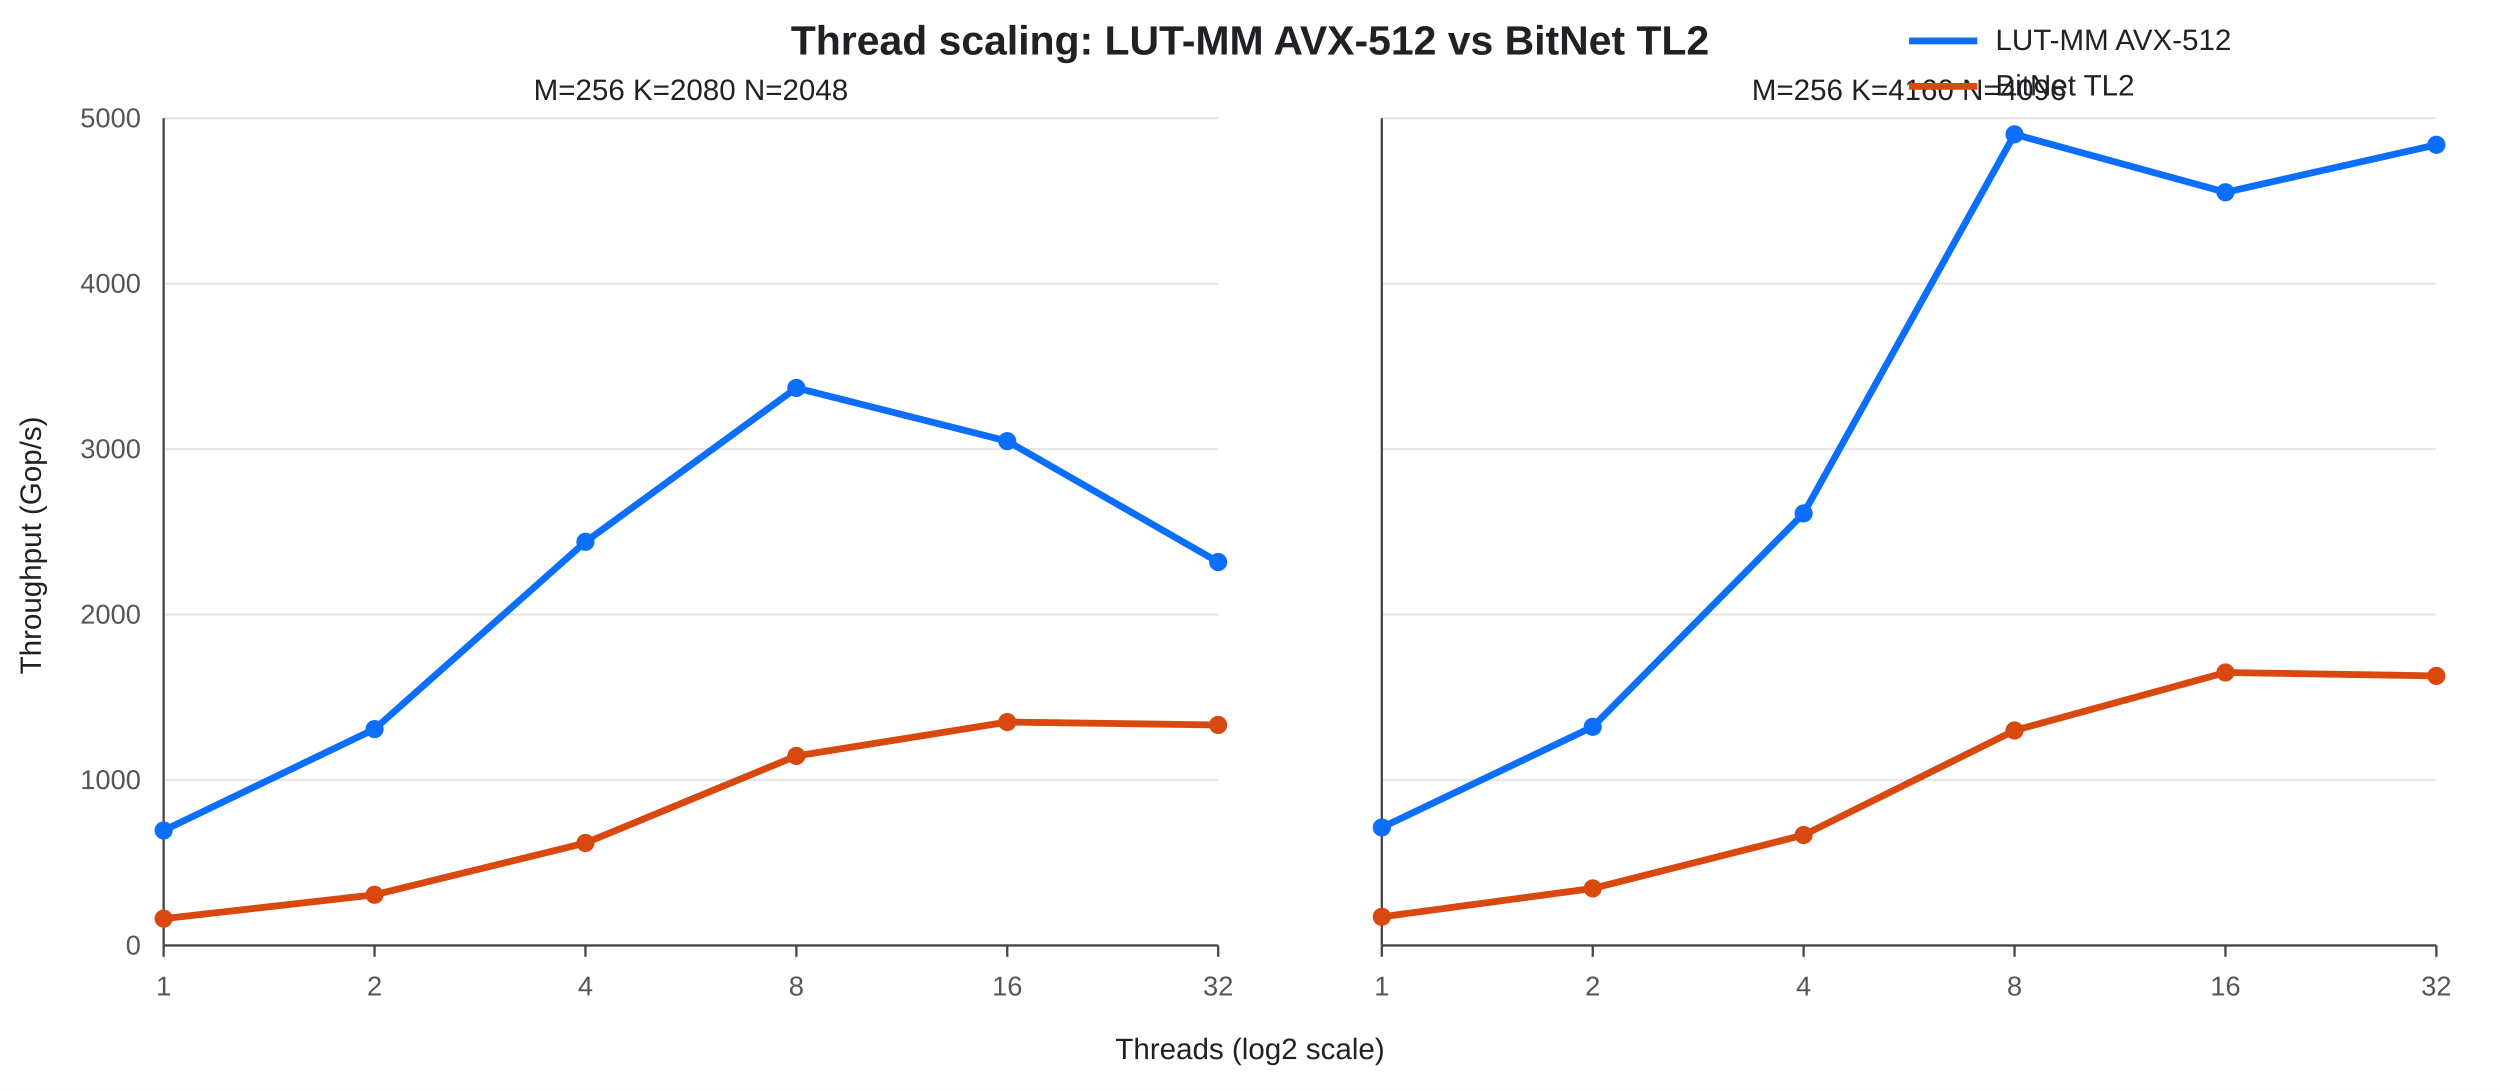
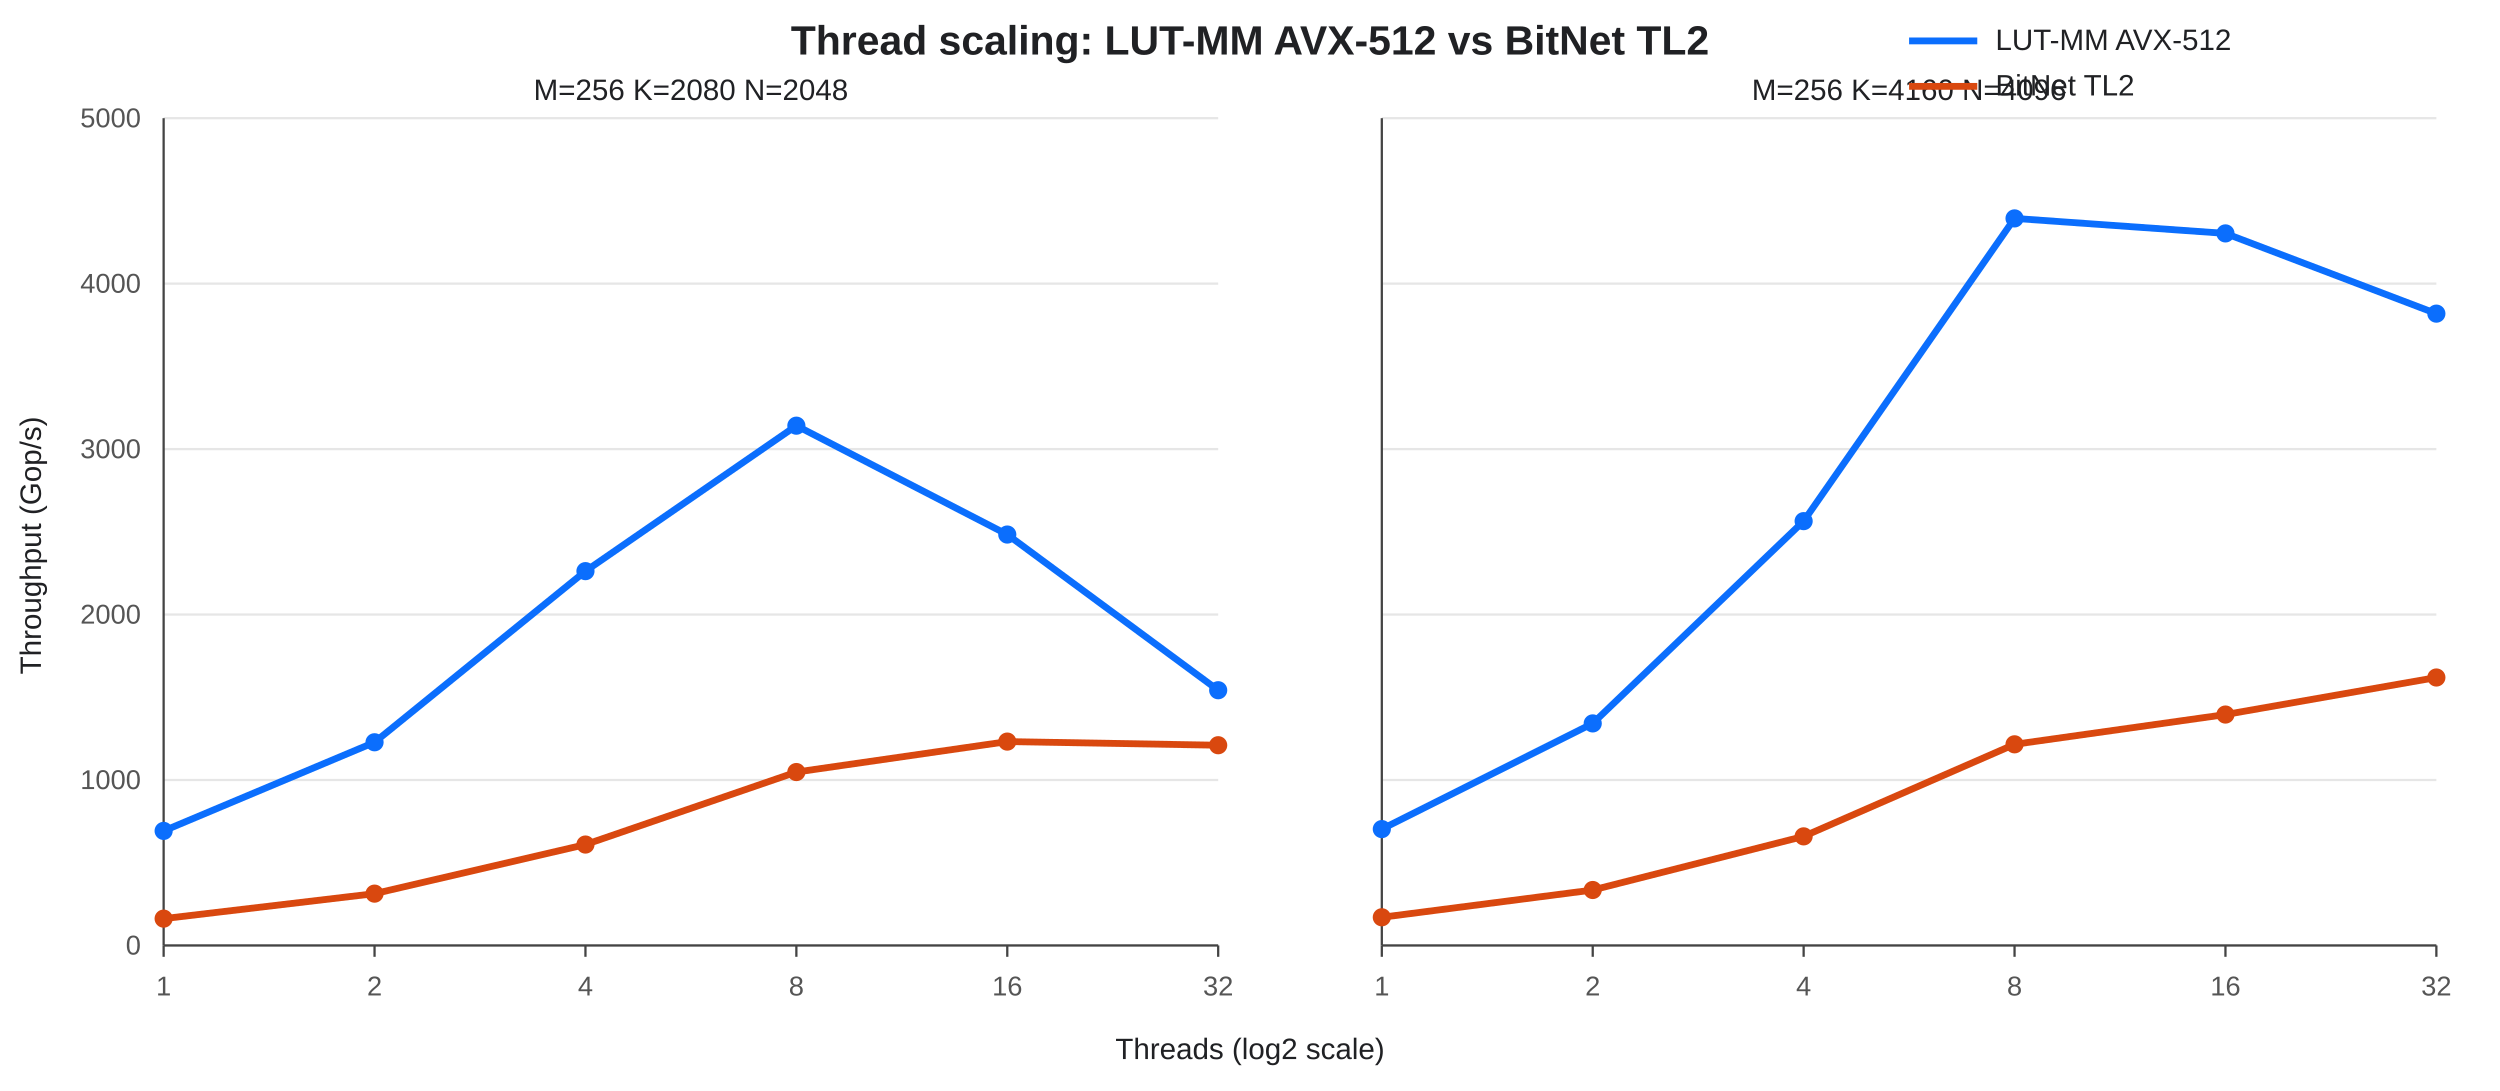
<svg xmlns="http://www.w3.org/2000/svg" width="1100" height="480" viewBox="0 0 1100 480">
  <rect width="100%" height="100%" fill="#ffffff" />
  <style>text{font-family:Segoe UI,Arial,sans-serif;fill:#202124} .axis{stroke:#444;stroke-width:1} .grid{stroke:#e6e6e6;stroke-width:1} .label{font-size:13px} .title{font-size:18px;font-weight:600} .tick{font-size:12px;fill:#555} .legend{font-size:13px}</style>
  <text x="550.0" y="24" text-anchor="middle" class="title">Thread scaling: LUT-MM AVX-512 vs BitNet TL2</text>
  <text x="304.0" y="44" text-anchor="middle" class="label">M=256 K=2080 N=2048</text>
-   <line x1="72.0" y1="416.0" x2="536.0" y2="416.0" class="grid" />
-   <text x="62.0" y="420.0" text-anchor="end" class="tick">0</text>
-   <line x1="72.0" y1="343.2" x2="536.0" y2="343.2" class="grid" />
-   <text x="62.0" y="347.2" text-anchor="end" class="tick">1000</text>
-   <line x1="72.0" y1="270.4" x2="536.0" y2="270.4" class="grid" />
-   <text x="62.0" y="274.4" text-anchor="end" class="tick">2000</text>
-   <line x1="72.0" y1="197.6" x2="536.0" y2="197.6" class="grid" />
-   <text x="62.0" y="201.6" text-anchor="end" class="tick">3000</text>
-   <line x1="72.0" y1="124.8" x2="536.0" y2="124.8" class="grid" />
-   <text x="62.0" y="128.8" text-anchor="end" class="tick">4000</text>
-   <line x1="72.0" y1="52.0" x2="536.0" y2="52.0" class="grid" />
-   <text x="62.0" y="56.0" text-anchor="end" class="tick">5000</text>
-   <line x1="72.0" y1="52.0" x2="72.0" y2="416.0" class="axis" />
-   <line x1="72.0" y1="416.0" x2="536.0" y2="416.0" class="axis" />
-   <line x1="72.0" y1="416.0" x2="72.0" y2="421.0" stroke="#444" />
-   <text x="72.0" y="438.0" text-anchor="middle" class="tick">1</text>
-   <line x1="164.8" y1="416.0" x2="164.8" y2="421.0" stroke="#444" />
-   <text x="164.8" y="438.0" text-anchor="middle" class="tick">2</text>
-   <line x1="257.6" y1="416.0" x2="257.6" y2="421.0" stroke="#444" />
-   <text x="257.6" y="438.0" text-anchor="middle" class="tick">4</text>
-   <line x1="350.4" y1="416.0" x2="350.4" y2="421.0" stroke="#444" />
-   <text x="350.4" y="438.0" text-anchor="middle" class="tick">8</text>
-   <line x1="443.2" y1="416.0" x2="443.2" y2="421.0" stroke="#444" />
-   <text x="443.2" y="438.0" text-anchor="middle" class="tick">16</text>
-   <line x1="536.0" y1="416.0" x2="536.0" y2="421.0" stroke="#444" />
-   <text x="536.0" y="438.0" text-anchor="middle" class="tick">32</text>
-   <polyline fill="none" stroke="#0b6efd" stroke-width="3" points="72.0,365.4 164.8,320.8 257.6,238.4 350.4,170.7 443.2,194.1 536.0,247.3" />
-   <circle cx="72.0" cy="365.4" r="4" fill="#0b6efd" />
-   <circle cx="164.8" cy="320.8" r="4" fill="#0b6efd" />
-   <circle cx="257.6" cy="238.4" r="4" fill="#0b6efd" />
-   <circle cx="350.4" cy="170.7" r="4" fill="#0b6efd" />
-   <circle cx="443.2" cy="194.1" r="4" fill="#0b6efd" />
-   <circle cx="536.0" cy="247.3" r="4" fill="#0b6efd" />
-   <polyline fill="none" stroke="#d9480f" stroke-width="3" points="72.0,404.2 164.8,393.7 257.6,370.9 350.4,332.6 443.2,317.7 536.0,319.0" />
+   <line x1="72" y1="416.0" x2="536" y2="416.0" class="grid" />
+   <text x="62" y="420.0" text-anchor="end" class="tick">0</text>
+   <line x1="72" y1="343.2" x2="536" y2="343.2" class="grid" />
+   <text x="62" y="347.2" text-anchor="end" class="tick">1000</text>
+   <line x1="72" y1="270.4" x2="536" y2="270.4" class="grid" />
+   <text x="62" y="274.4" text-anchor="end" class="tick">2000</text>
+   <line x1="72" y1="197.6" x2="536" y2="197.6" class="grid" />
+   <text x="62" y="201.6" text-anchor="end" class="tick">3000</text>
+   <line x1="72" y1="124.8" x2="536" y2="124.8" class="grid" />
+   <text x="62" y="128.8" text-anchor="end" class="tick">4000</text>
+   <line x1="72" y1="52.0" x2="536" y2="52.0" class="grid" />
+   <text x="62" y="56.0" text-anchor="end" class="tick">5000</text>
+   <line x1="72" y1="52" x2="72" y2="416" class="axis" />
+   <line x1="72" y1="416" x2="536" y2="416" class="axis" />
+   <line x1="72.0" y1="416" x2="72.0" y2="421" stroke="#444" />
+   <text x="72.0" y="438" text-anchor="middle" class="tick">1</text>
+   <line x1="164.8" y1="416" x2="164.8" y2="421" stroke="#444" />
+   <text x="164.8" y="438" text-anchor="middle" class="tick">2</text>
+   <line x1="257.6" y1="416" x2="257.6" y2="421" stroke="#444" />
+   <text x="257.6" y="438" text-anchor="middle" class="tick">4</text>
+   <line x1="350.4" y1="416" x2="350.4" y2="421" stroke="#444" />
+   <text x="350.4" y="438" text-anchor="middle" class="tick">8</text>
+   <line x1="443.2" y1="416" x2="443.2" y2="421" stroke="#444" />
+   <text x="443.2" y="438" text-anchor="middle" class="tick">16</text>
+   <line x1="536.0" y1="416" x2="536.0" y2="421" stroke="#444" />
+   <text x="536.0" y="438" text-anchor="middle" class="tick">32</text>
+   <polyline fill="none" stroke="#0b6efd" stroke-width="3" points="72.0,365.6 164.8,326.6 257.6,251.3 350.4,187.3 443.2,235.2 536.0,303.7" />
+   <circle cx="72.0" cy="365.6" r="4" fill="#0b6efd" />
+   <circle cx="164.8" cy="326.6" r="4" fill="#0b6efd" />
+   <circle cx="257.6" cy="251.3" r="4" fill="#0b6efd" />
+   <circle cx="350.4" cy="187.3" r="4" fill="#0b6efd" />
+   <circle cx="443.2" cy="235.2" r="4" fill="#0b6efd" />
+   <circle cx="536.0" cy="303.7" r="4" fill="#0b6efd" />
+   <polyline fill="none" stroke="#d9480f" stroke-width="3" points="72.0,404.2 164.8,393.2 257.6,371.6 350.4,339.7 443.2,326.3 536.0,327.9" />
  <circle cx="72.0" cy="404.2" r="4" fill="#d9480f" />
-   <circle cx="164.8" cy="393.7" r="4" fill="#d9480f" />
-   <circle cx="257.6" cy="370.9" r="4" fill="#d9480f" />
-   <circle cx="350.4" cy="332.6" r="4" fill="#d9480f" />
-   <circle cx="443.2" cy="317.7" r="4" fill="#d9480f" />
-   <circle cx="536.0" cy="319.0" r="4" fill="#d9480f" />
+   <circle cx="164.8" cy="393.2" r="4" fill="#d9480f" />
+   <circle cx="257.6" cy="371.6" r="4" fill="#d9480f" />
+   <circle cx="350.4" cy="339.7" r="4" fill="#d9480f" />
+   <circle cx="443.2" cy="326.3" r="4" fill="#d9480f" />
+   <circle cx="536.0" cy="327.9" r="4" fill="#d9480f" />
  <text x="840.0" y="44" text-anchor="middle" class="label">M=256 K=4160 N=4096</text>
-   <line x1="608.0" y1="416.0" x2="1072.0" y2="416.0" class="grid" />
-   <line x1="608.0" y1="343.2" x2="1072.0" y2="343.2" class="grid" />
-   <line x1="608.0" y1="270.4" x2="1072.0" y2="270.4" class="grid" />
-   <line x1="608.0" y1="197.6" x2="1072.0" y2="197.6" class="grid" />
-   <line x1="608.0" y1="124.8" x2="1072.0" y2="124.8" class="grid" />
-   <line x1="608.0" y1="52.0" x2="1072.0" y2="52.0" class="grid" />
-   <line x1="608.0" y1="52.0" x2="608.0" y2="416.0" class="axis" />
-   <line x1="608.0" y1="416.0" x2="1072.0" y2="416.0" class="axis" />
-   <line x1="608.0" y1="416.0" x2="608.0" y2="421.0" stroke="#444" />
-   <text x="608.0" y="438.0" text-anchor="middle" class="tick">1</text>
-   <line x1="700.8" y1="416.0" x2="700.8" y2="421.0" stroke="#444" />
-   <text x="700.8" y="438.0" text-anchor="middle" class="tick">2</text>
-   <line x1="793.6" y1="416.0" x2="793.6" y2="421.0" stroke="#444" />
-   <text x="793.6" y="438.0" text-anchor="middle" class="tick">4</text>
-   <line x1="886.4" y1="416.0" x2="886.4" y2="421.0" stroke="#444" />
-   <text x="886.4" y="438.0" text-anchor="middle" class="tick">8</text>
-   <line x1="979.2" y1="416.0" x2="979.2" y2="421.0" stroke="#444" />
-   <text x="979.2" y="438.0" text-anchor="middle" class="tick">16</text>
-   <line x1="1072.0" y1="416.0" x2="1072.0" y2="421.0" stroke="#444" />
-   <text x="1072.0" y="438.0" text-anchor="middle" class="tick">32</text>
-   <polyline fill="none" stroke="#0b6efd" stroke-width="3" points="608.0,364.1 700.8,319.8 793.6,225.9 886.4,59.1 979.2,84.6 1072.0,63.7" />
-   <circle cx="608.0" cy="364.1" r="4" fill="#0b6efd" />
-   <circle cx="700.8" cy="319.8" r="4" fill="#0b6efd" />
-   <circle cx="793.6" cy="225.9" r="4" fill="#0b6efd" />
-   <circle cx="886.4" cy="59.1" r="4" fill="#0b6efd" />
-   <circle cx="979.2" cy="84.6" r="4" fill="#0b6efd" />
-   <circle cx="1072.0" cy="63.7" r="4" fill="#0b6efd" />
-   <polyline fill="none" stroke="#d9480f" stroke-width="3" points="608.0,403.4 700.8,390.9 793.6,367.4 886.4,321.4 979.2,295.9 1072.0,297.4" />
-   <circle cx="608.0" cy="403.4" r="4" fill="#d9480f" />
-   <circle cx="700.8" cy="390.9" r="4" fill="#d9480f" />
-   <circle cx="793.6" cy="367.4" r="4" fill="#d9480f" />
-   <circle cx="886.4" cy="321.4" r="4" fill="#d9480f" />
-   <circle cx="979.2" cy="295.9" r="4" fill="#d9480f" />
-   <circle cx="1072.0" cy="297.4" r="4" fill="#d9480f" />
+   <line x1="608" y1="416.0" x2="1072" y2="416.0" class="grid" />
+   <line x1="608" y1="343.2" x2="1072" y2="343.2" class="grid" />
+   <line x1="608" y1="270.4" x2="1072" y2="270.4" class="grid" />
+   <line x1="608" y1="197.6" x2="1072" y2="197.6" class="grid" />
+   <line x1="608" y1="124.8" x2="1072" y2="124.8" class="grid" />
+   <line x1="608" y1="52.0" x2="1072" y2="52.0" class="grid" />
+   <line x1="608" y1="52" x2="608" y2="416" class="axis" />
+   <line x1="608" y1="416" x2="1072" y2="416" class="axis" />
+   <line x1="608.0" y1="416" x2="608.0" y2="421" stroke="#444" />
+   <text x="608.0" y="438" text-anchor="middle" class="tick">1</text>
+   <line x1="700.8" y1="416" x2="700.8" y2="421" stroke="#444" />
+   <text x="700.8" y="438" text-anchor="middle" class="tick">2</text>
+   <line x1="793.6" y1="416" x2="793.6" y2="421" stroke="#444" />
+   <text x="793.6" y="438" text-anchor="middle" class="tick">4</text>
+   <line x1="886.4" y1="416" x2="886.4" y2="421" stroke="#444" />
+   <text x="886.4" y="438" text-anchor="middle" class="tick">8</text>
+   <line x1="979.2" y1="416" x2="979.2" y2="421" stroke="#444" />
+   <text x="979.2" y="438" text-anchor="middle" class="tick">16</text>
+   <line x1="1072.0" y1="416" x2="1072.0" y2="421" stroke="#444" />
+   <text x="1072.0" y="438" text-anchor="middle" class="tick">32</text>
+   <polyline fill="none" stroke="#0b6efd" stroke-width="3" points="608.0,364.8 700.8,318.3 793.6,229.3 886.4,96.1 979.2,102.7 1072.0,138.0" />
+   <circle cx="608.0" cy="364.8" r="4" fill="#0b6efd" />
+   <circle cx="700.8" cy="318.3" r="4" fill="#0b6efd" />
+   <circle cx="793.6" cy="229.3" r="4" fill="#0b6efd" />
+   <circle cx="886.4" cy="96.1" r="4" fill="#0b6efd" />
+   <circle cx="979.2" cy="102.7" r="4" fill="#0b6efd" />
+   <circle cx="1072.0" cy="138.0" r="4" fill="#0b6efd" />
+   <polyline fill="none" stroke="#d9480f" stroke-width="3" points="608.0,403.6 700.8,391.6 793.6,368.0 886.4,327.5 979.2,314.4 1072.0,298.1" />
+   <circle cx="608.0" cy="403.6" r="4" fill="#d9480f" />
+   <circle cx="700.8" cy="391.6" r="4" fill="#d9480f" />
+   <circle cx="793.6" cy="368.0" r="4" fill="#d9480f" />
+   <circle cx="886.4" cy="327.5" r="4" fill="#d9480f" />
+   <circle cx="979.2" cy="314.4" r="4" fill="#d9480f" />
+   <circle cx="1072.0" cy="298.1" r="4" fill="#d9480f" />
  <text x="550.0" y="466" text-anchor="middle" class="label">Threads (log2 scale)</text>
-   <text x="18" y="240.0" transform="rotate(-90 18 240.0)" text-anchor="middle" class="label">Throughput (Gop/s)</text>
+   <text x="18" y="240" transform="rotate(-90 18 240)" text-anchor="middle" class="label">Throughput (Gop/s)</text>
  <line x1="840" y1="18" x2="870" y2="18" stroke="#0b6efd" stroke-width="3" />
  <text x="878" y="22" class="legend">LUT-MM AVX-512</text>
  <line x1="840" y1="38" x2="870" y2="38" stroke="#d9480f" stroke-width="3" />
  <text x="878" y="42" class="legend">BitNet TL2</text>
</svg>
